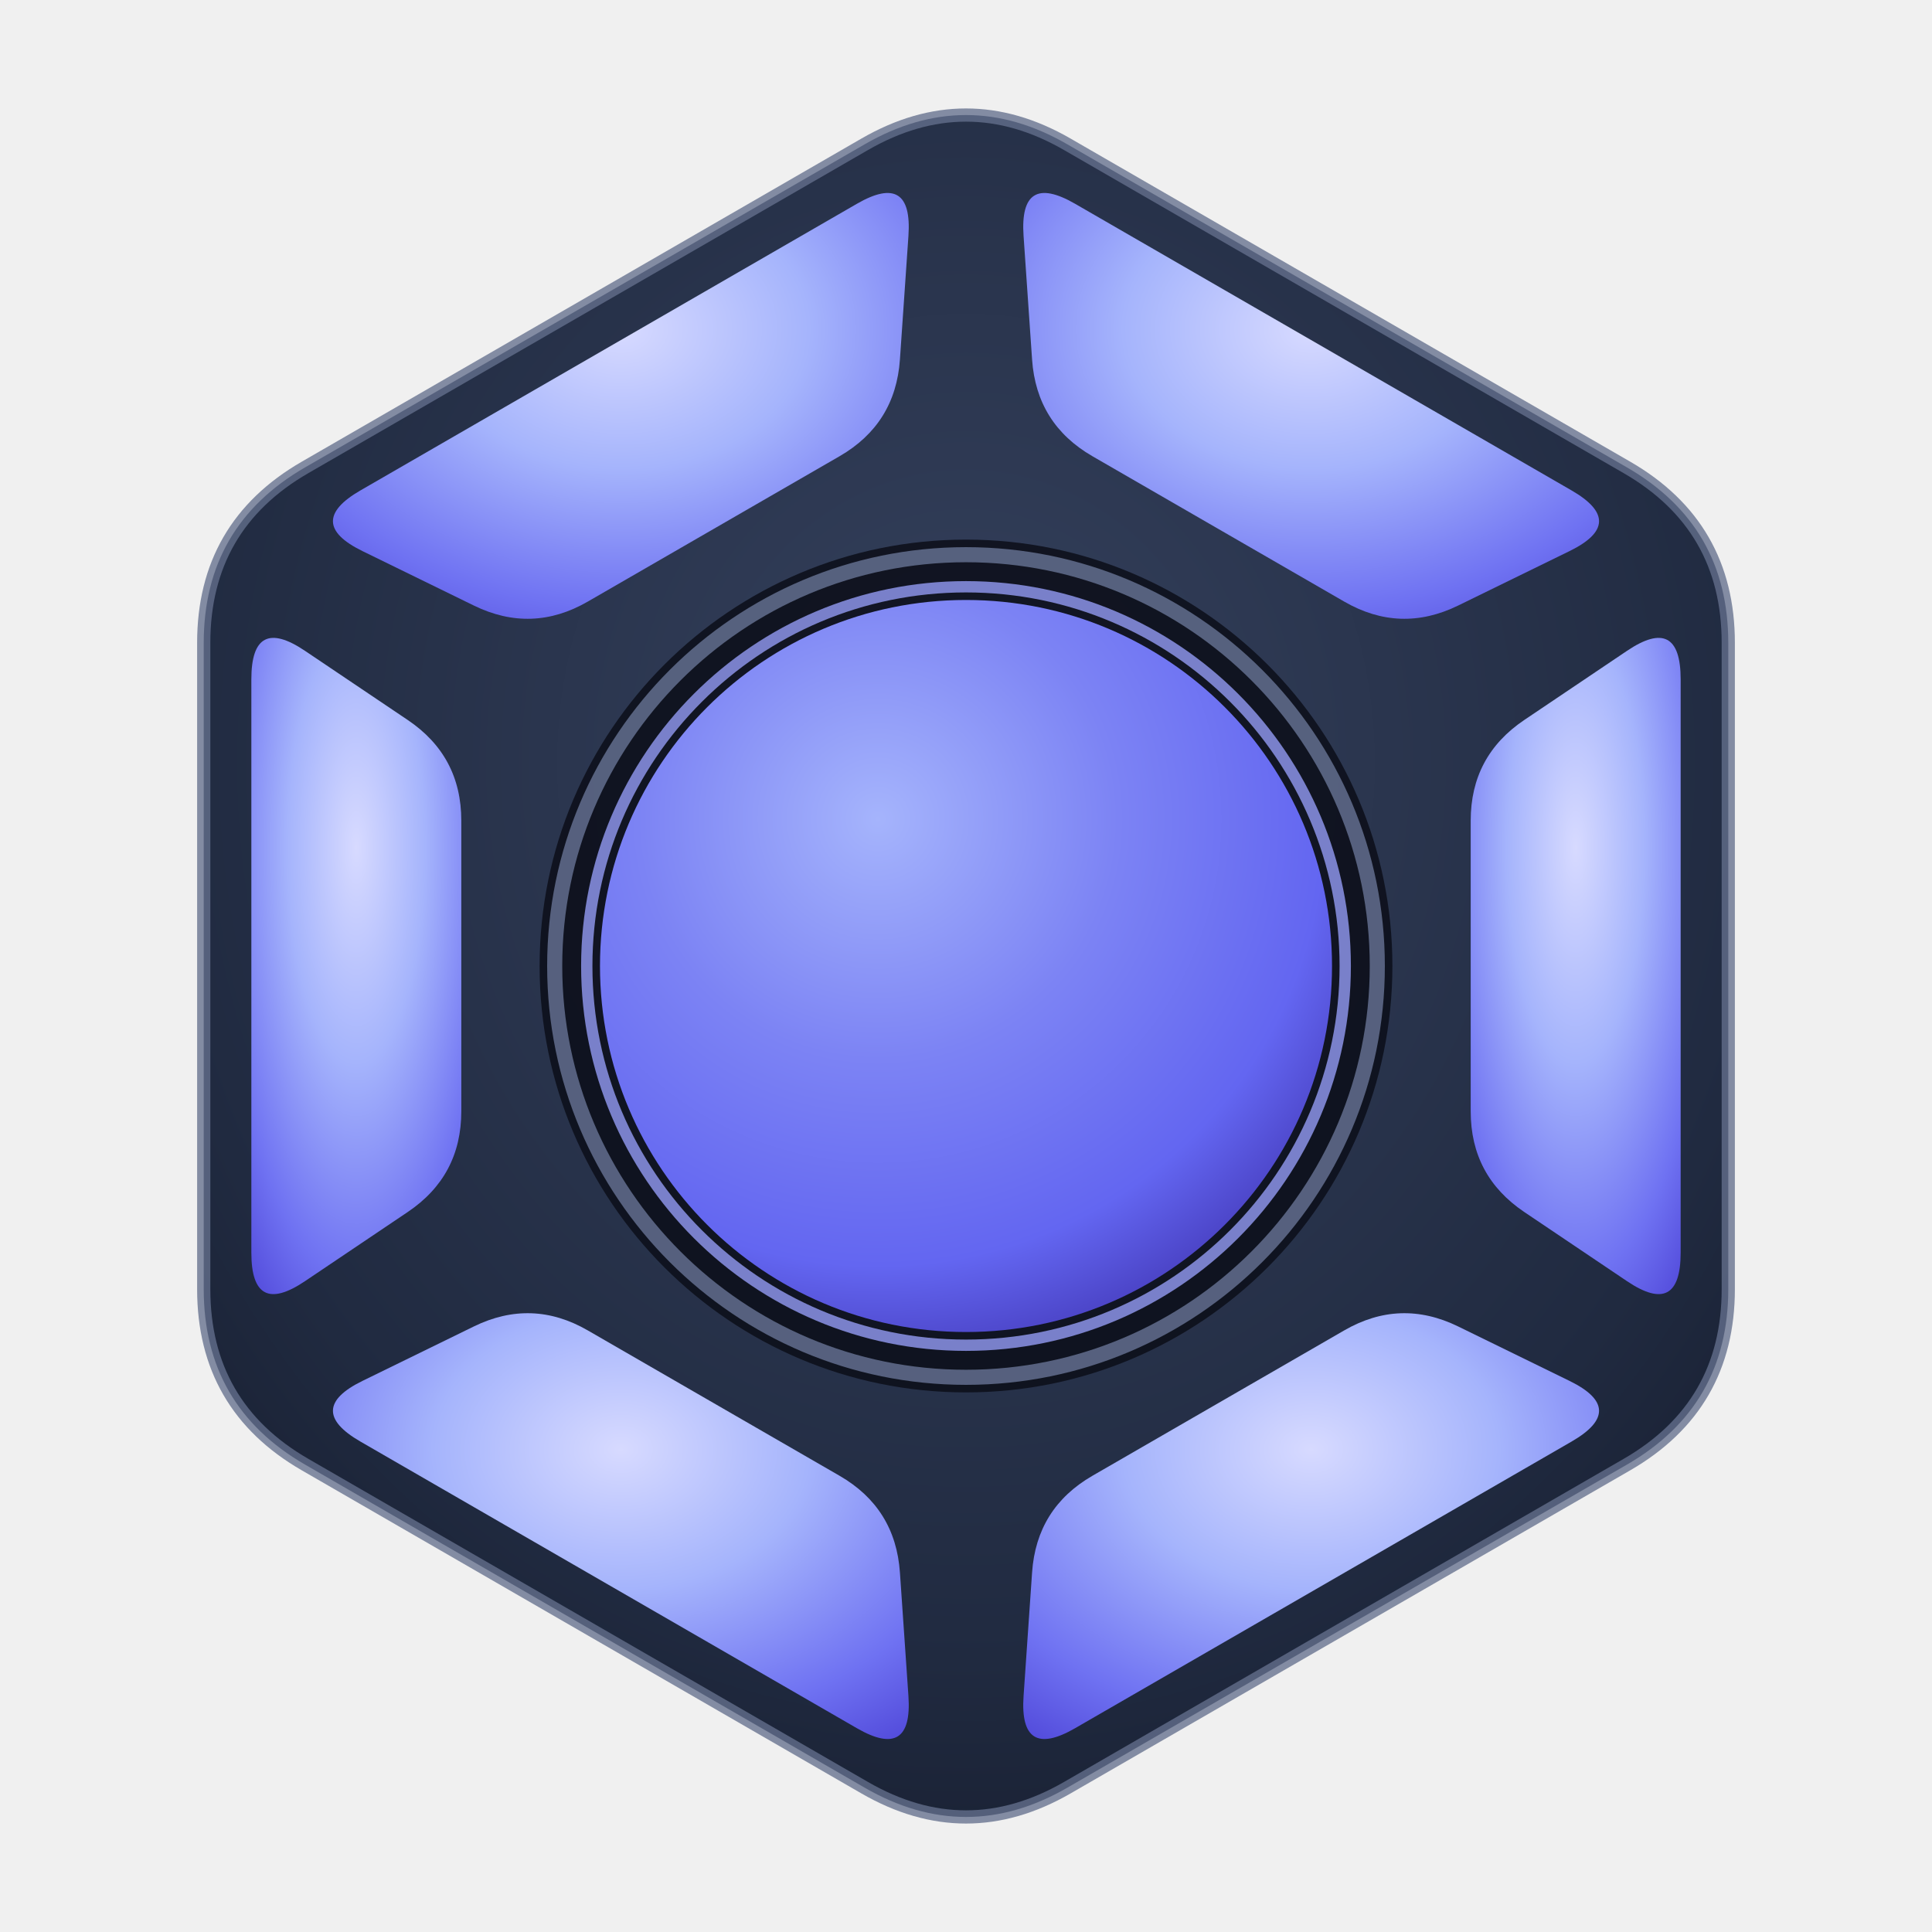
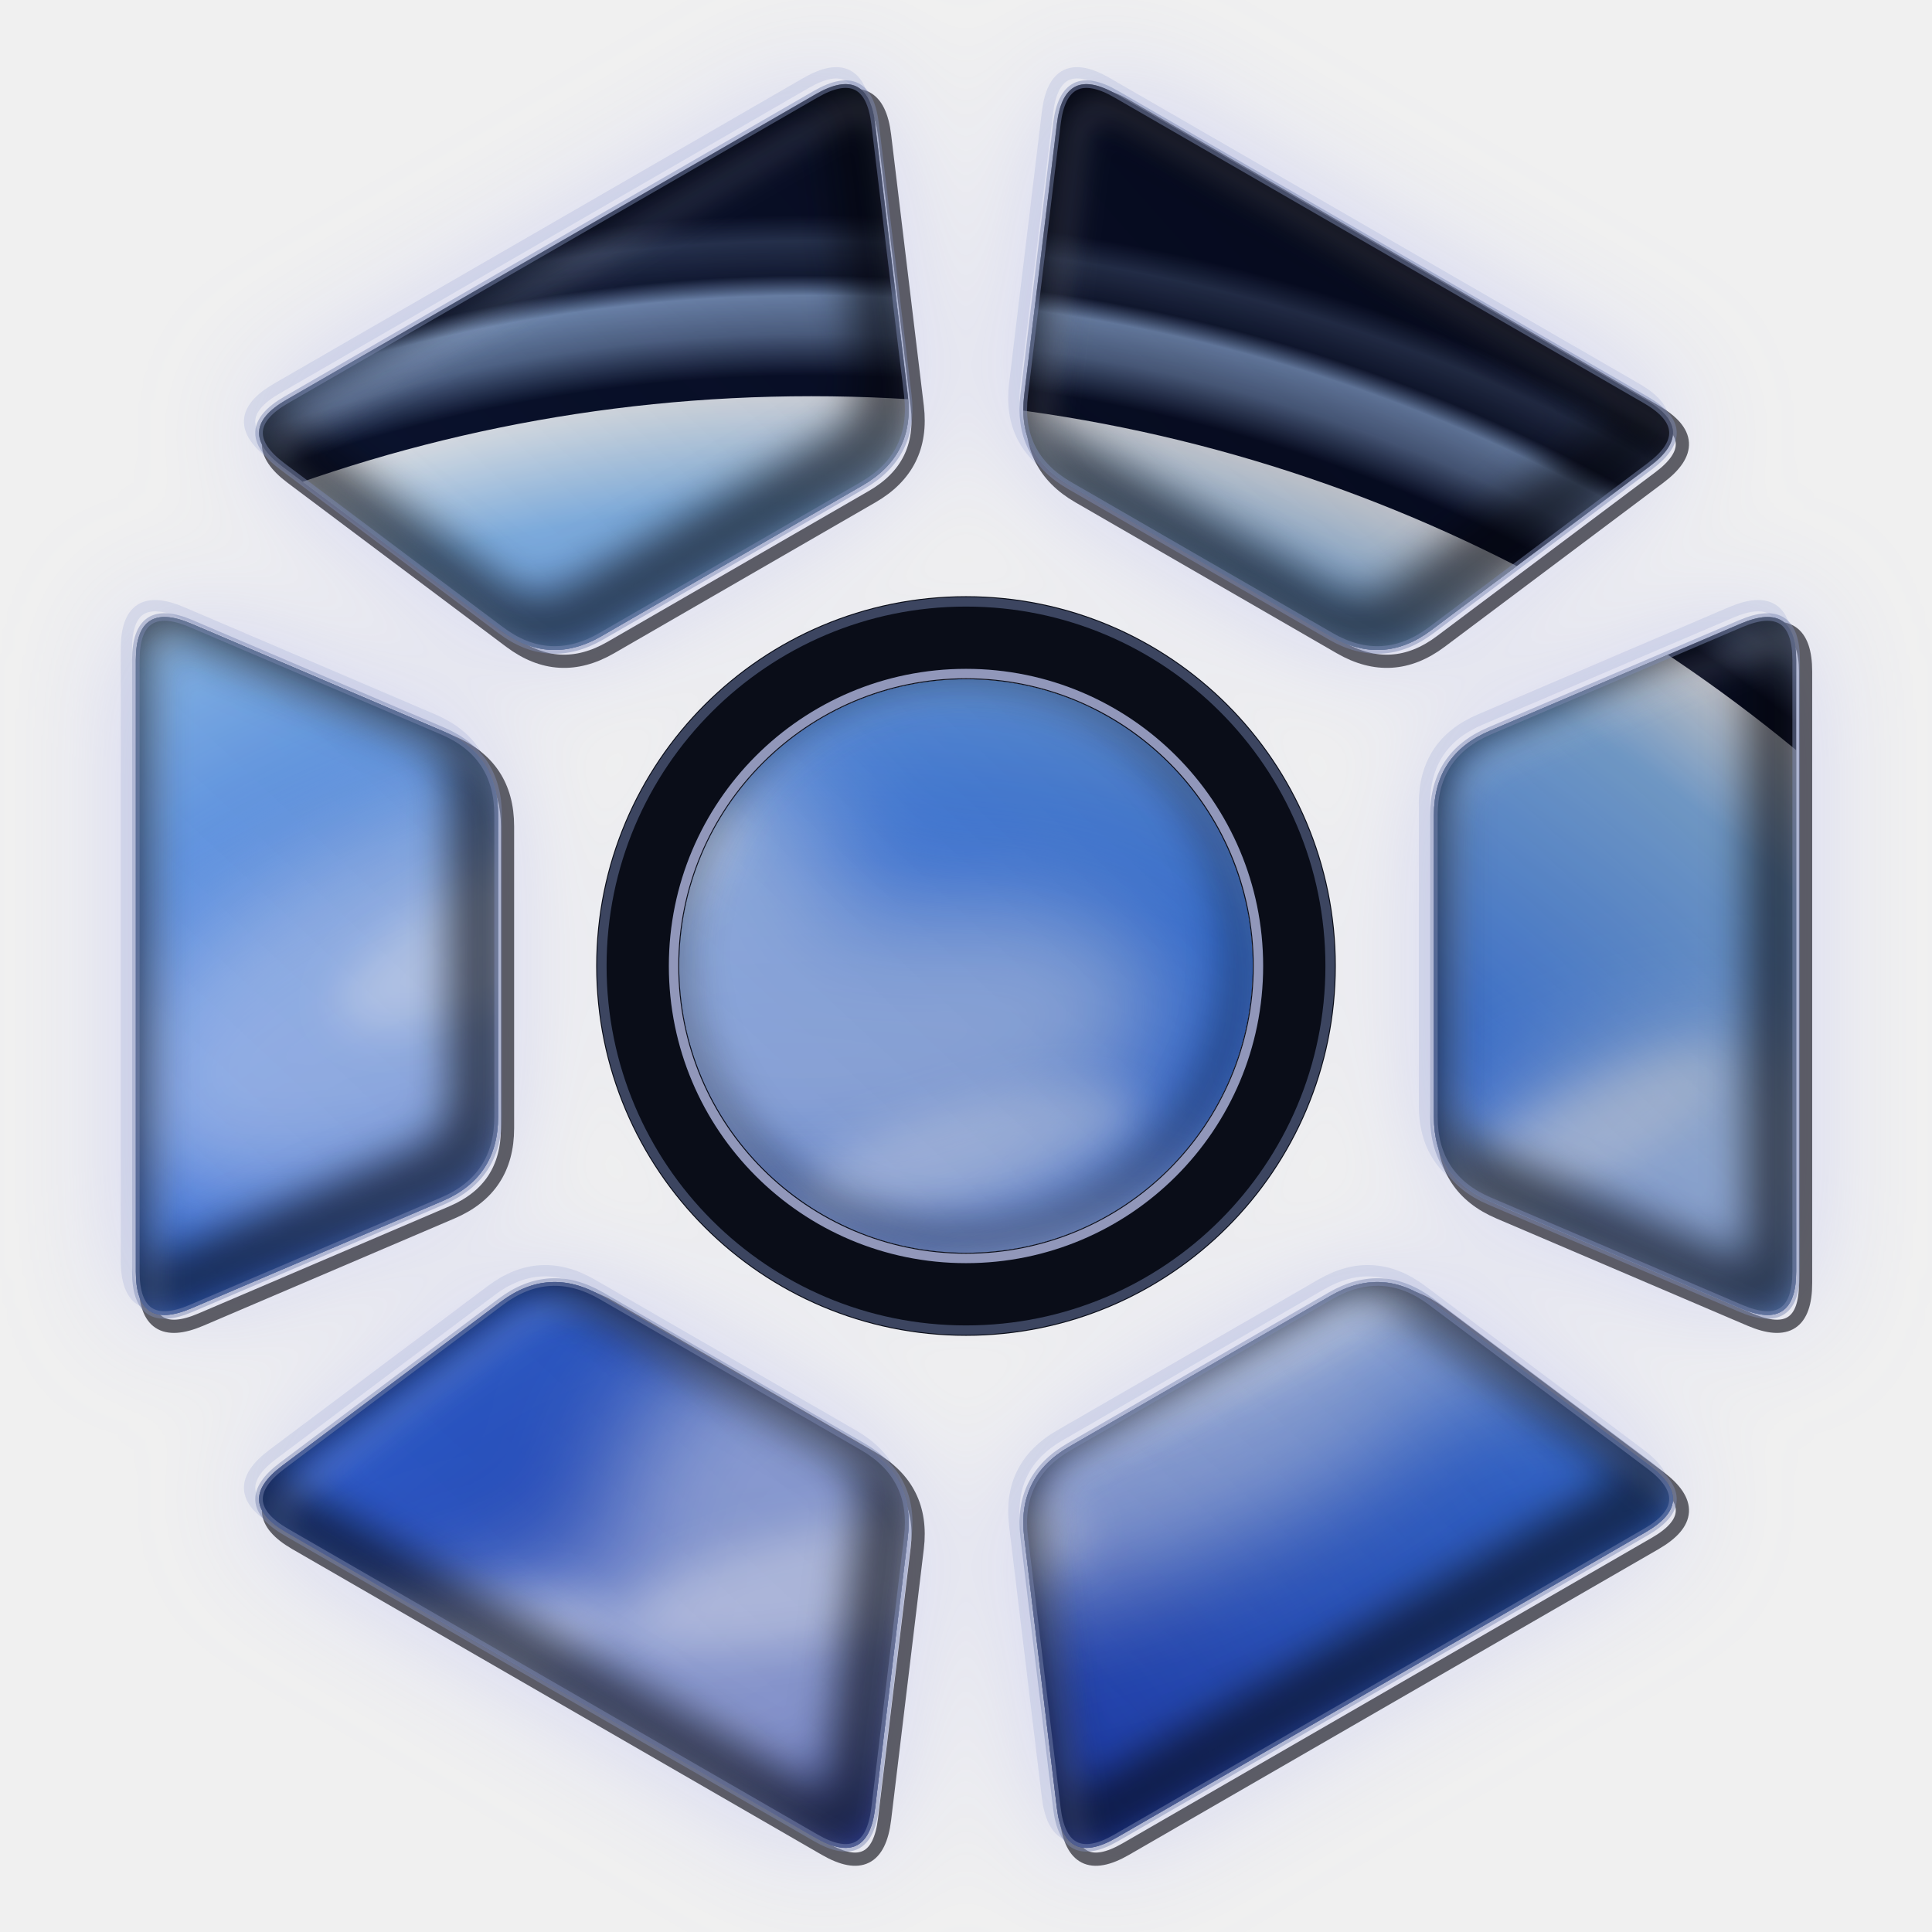
- <svg xmlns="http://www.w3.org/2000/svg" viewBox="0 0 1024 1024">
+ <svg xmlns="http://www.w3.org/2000/svg" viewBox="0 0 1024 1024" width="1024" height="1024" role="img" aria-label="Cupola mark">
  <defs>
-     <radialGradient id="body" cx="50%" cy="38%" r="74%">
-       <stop offset="0%" stop-color="#35415D" />
-       <stop offset="72%" stop-color="#202A40" />
-       <stop offset="100%" stop-color="#151B2B" />
+     <linearGradient id="mk-space" x1="0.82" y1="0" x2="0.2" y2="0.55">
+       <stop offset="0" stop-color="#050A1E" />
+       <stop offset="1" stop-color="#0D1636" />
+     </linearGradient>
+     <radialGradient id="mk-earth" gradientUnits="userSpaceOnUse" cx="430" cy="1030" r="820">
+       <stop offset="0.08" stop-color="#1B34A6" />
+       <stop offset="0.7" stop-color="#3C7BEC" />
+       <stop offset="0.93" stop-color="#8FC3FA" />
+       <stop offset="0.988" stop-color="#E2F0FF" />
+       <stop offset="1" stop-color="#F2F7FF" />
    </radialGradient>
-     <radialGradient id="pane" cx="50%" cy="32%" r="86%">
-       <stop offset="0%" stop-color="#D7DAFF" />
-       <stop offset="38%" stop-color="#A5B4FC" />
-       <stop offset="76%" stop-color="#6F72F2" />
-       <stop offset="100%" stop-color="#4F46D8" />
+     <radialGradient id="mk-halo" gradientUnits="userSpaceOnUse" cx="430" cy="1030" r="884">
+       <stop offset="0.94" stop-color="#A9CCFF" stop-opacity="0" />
+       <stop offset="0.965" stop-color="#A9CCFF" stop-opacity="0.5" />
+       <stop offset="0.988" stop-color="#A9CCFF" stop-opacity="0.72" />
+       <stop offset="1" stop-color="#A9CCFF" stop-opacity="0" />
    </radialGradient>
-     <radialGradient id="oculus" cx="38%" cy="30%" r="78%">
-       <stop offset="0%" stop-color="#A5B4FC" />
-       <stop offset="42%" stop-color="#7C83F4" />
-       <stop offset="78%" stop-color="#6366F1" />
-       <stop offset="100%" stop-color="#4338B8" />
+     <radialGradient id="mk-airglow" gradientUnits="userSpaceOnUse" cx="430" cy="1030" r="916">
+       <stop offset="0.955" stop-color="#A9CCFF" stop-opacity="0" />
+       <stop offset="0.985" stop-color="#A9CCFF" stop-opacity="0.22" />
+       <stop offset="1" stop-color="#A9CCFF" stop-opacity="0" />
    </radialGradient>
-     <radialGradient id="oculusGlow" cx="50%" cy="50%" r="50%">
-       <stop offset="0%" stop-color="#818CF8" stop-opacity="0.46" />
-       <stop offset="100%" stop-color="#6366F1" stop-opacity="0" />
-     </radialGradient>
+     <linearGradient id="mk-terminator" x1="0.06" y1="1" x2="0.94" y2="0.06">
+       <stop offset="0" stop-color="#03050F" stop-opacity="0" />
+       <stop offset="0.55" stop-color="#03050F" stop-opacity="0.14" />
+       <stop offset="1" stop-color="#03050F" stop-opacity="0.34" />
+     </linearGradient>
+     <filter id="mk-soft" x="-45%" y="-45%" width="190%" height="190%" color-interpolation-filters="sRGB">
+       <feGaussianBlur stdDeviation="11" />
+     </filter>
+     <filter id="mk-tight" x="-45%" y="-45%" width="190%" height="190%" color-interpolation-filters="sRGB">
+       <feGaussianBlur stdDeviation="7" />
+     </filter>
+     <filter id="mk-glow" x="-45%" y="-45%" width="190%" height="190%" color-interpolation-filters="sRGB">
+       <feGaussianBlur stdDeviation="34" />
+     </filter>
+     <filter id="mk-cloud" x="-45%" y="-45%" width="190%" height="190%" color-interpolation-filters="sRGB">
+       <feGaussianBlur stdDeviation="30" />
+     </filter>
+     <filter id="mk-wisp" x="-45%" y="-45%" width="190%" height="190%" color-interpolation-filters="sRGB">
+       <feGaussianBlur stdDeviation="12" />
+     </filter>
+     <clipPath id="mk-all">
+       <path d="M 432 264 L 592 264 Q 624 264 636.57 234.57 L 693.43 101.43 Q 706 72 674 72 L 350 72 Q 318 72 330.57 101.43 L 387.43 234.57 Q 400 264 432 264 Z" transform="rotate(30 512 512)" />
+       <path d="M 432 264 L 592 264 Q 624 264 636.57 234.57 L 693.43 101.43 Q 706 72 674 72 L 350 72 Q 318 72 330.57 101.43 L 387.43 234.57 Q 400 264 432 264 Z" transform="rotate(90 512 512)" />
+       <path d="M 432 264 L 592 264 Q 624 264 636.57 234.57 L 693.43 101.43 Q 706 72 674 72 L 350 72 Q 318 72 330.57 101.43 L 387.43 234.57 Q 400 264 432 264 Z" transform="rotate(150 512 512)" />
+       <path d="M 432 264 L 592 264 Q 624 264 636.57 234.57 L 693.43 101.43 Q 706 72 674 72 L 350 72 Q 318 72 330.57 101.43 L 387.43 234.57 Q 400 264 432 264 Z" transform="rotate(210 512 512)" />
+       <path d="M 432 264 L 592 264 Q 624 264 636.57 234.57 L 693.43 101.43 Q 706 72 674 72 L 350 72 Q 318 72 330.57 101.43 L 387.43 234.57 Q 400 264 432 264 Z" transform="rotate(270 512 512)" />
+       <path d="M 432 264 L 592 264 Q 624 264 636.57 234.57 L 693.43 101.43 Q 706 72 674 72 L 350 72 Q 318 72 330.57 101.43 L 387.43 234.57 Q 400 264 432 264 Z" transform="rotate(330 512 512)" />
+       <circle cx="512" cy="512" r="152" />
+     </clipPath>
  </defs>
-   <path d="M458.31 76.48Q512 45.48 565.69 76.48L862.32 247.74Q916.02 278.74 916.02 340.74L916.02 683.26Q916.02 745.26 862.32 776.26L565.69 947.52Q512 978.52 458.31 947.52L161.68 776.26Q107.98 745.26 107.98 683.26L107.98 340.74Q107.98 278.74 161.68 247.74Z" fill="url(#body)" />
-   <path d="M458.31 76.48Q512 45.48 565.69 76.48L862.32 247.74Q916.02 278.74 916.02 340.74L916.02 683.26Q916.02 745.26 862.32 776.26L565.69 947.52Q512 978.52 458.31 947.52L161.68 776.26Q107.98 745.26 107.98 683.26L107.98 340.74Q107.98 278.74 161.68 247.74Z" fill="none" stroke="#64708D" stroke-width="7" stroke-opacity="0.78" />
-   <path d="M542.51 125.04Q540.15 90.88 569.81 108L832.97 259.94Q862.63 277.06 831.87 292.1L772.88 320.94Q742.12 335.98 712.47 318.86L579.03 241.82Q549.38 224.7 547.02 190.54Z" fill="url(#pane)" />
-   <path d="M862.37 344.94Q890.78 325.82 890.78 360.06L890.78 663.94Q890.78 698.18 862.37 679.06L807.91 642.4Q779.5 623.28 779.5 589.04L779.5 434.96Q779.5 400.72 807.91 381.6Z" fill="url(#pane)" />
-   <path d="M831.87 731.9Q862.63 746.94 832.97 764.06L569.81 916Q540.15 933.12 542.51 898.96L547.02 833.46Q549.38 799.3 579.03 782.18L712.47 705.14Q742.12 688.02 772.88 703.06Z" fill="url(#pane)" />
-   <path d="M481.49 898.96Q483.85 933.12 454.19 916L191.03 764.06Q161.37 746.94 192.13 731.9L251.12 703.06Q281.88 688.02 311.53 705.14L444.97 782.18Q474.62 799.3 476.98 833.46Z" fill="url(#pane)" />
-   <path d="M161.63 679.06Q133.22 698.18 133.22 663.94L133.22 360.06Q133.22 325.82 161.63 344.94L216.09 381.6Q244.5 400.72 244.5 434.96L244.5 589.04Q244.5 623.28 216.09 642.4Z" fill="url(#pane)" />
-   <path d="M192.13 292.1Q161.37 277.06 191.03 259.94L454.19 108Q483.85 90.88 481.49 125.04L476.98 190.54Q474.62 224.7 444.97 241.82L311.53 318.86Q281.88 335.98 251.12 320.94Z" fill="url(#pane)" />
-   <circle cx="512" cy="512" r="226" fill="#0B0E18" fill-opacity="0.84" />
-   <circle cx="512" cy="512" r="218" fill="none" stroke="#667292" stroke-width="8" stroke-opacity="0.82" />
-   <circle cx="512" cy="512" r="201" fill="url(#oculusGlow)" />
-   <circle cx="512" cy="512" r="194" fill="url(#oculus)" />
-   <circle cx="512" cy="512" r="201" fill="none" stroke="#9AA2FF" stroke-width="6" stroke-opacity="0.76" />
+   <g filter="url(#mk-glow)" opacity="0.3" fill="#7C86F6">
+     <path d="M 432 264 L 592 264 Q 624 264 636.57 234.57 L 693.43 101.43 Q 706 72 674 72 L 350 72 Q 318 72 330.57 101.43 L 387.43 234.57 Q 400 264 432 264 Z" transform="rotate(30 512 512)" />
+     <path d="M 432 264 L 592 264 Q 624 264 636.57 234.57 L 693.43 101.43 Q 706 72 674 72 L 350 72 Q 318 72 330.57 101.43 L 387.43 234.57 Q 400 264 432 264 Z" transform="rotate(90 512 512)" />
+     <path d="M 432 264 L 592 264 Q 624 264 636.57 234.57 L 693.43 101.43 Q 706 72 674 72 L 350 72 Q 318 72 330.57 101.43 L 387.43 234.57 Q 400 264 432 264 Z" transform="rotate(150 512 512)" />
+     <path d="M 432 264 L 592 264 Q 624 264 636.57 234.57 L 693.43 101.43 Q 706 72 674 72 L 350 72 Q 318 72 330.57 101.43 L 387.43 234.57 Q 400 264 432 264 Z" transform="rotate(210 512 512)" />
+     <path d="M 432 264 L 592 264 Q 624 264 636.57 234.57 L 693.43 101.43 Q 706 72 674 72 L 350 72 Q 318 72 330.57 101.43 L 387.43 234.57 Q 400 264 432 264 Z" transform="rotate(270 512 512)" />
+     <path d="M 432 264 L 592 264 Q 624 264 636.57 234.57 L 693.43 101.43 Q 706 72 674 72 L 350 72 Q 318 72 330.57 101.43 L 387.43 234.57 Q 400 264 432 264 Z" transform="rotate(330 512 512)" />
+     <circle cx="512" cy="512" r="152" />
+   </g>
+   <g fill="none" stroke="#AEB8DA" stroke-width="6" stroke-opacity="0.34" transform="translate(-5 -6)">
+     <path d="M 432 264 L 592 264 Q 624 264 636.57 234.57 L 693.43 101.43 Q 706 72 674 72 L 350 72 Q 318 72 330.57 101.43 L 387.43 234.57 Q 400 264 432 264 Z" transform="rotate(30 512 512)" />
+     <path d="M 432 264 L 592 264 Q 624 264 636.57 234.57 L 693.43 101.43 Q 706 72 674 72 L 350 72 Q 318 72 330.57 101.43 L 387.43 234.57 Q 400 264 432 264 Z" transform="rotate(90 512 512)" />
+     <path d="M 432 264 L 592 264 Q 624 264 636.57 234.57 L 693.43 101.43 Q 706 72 674 72 L 350 72 Q 318 72 330.57 101.43 L 387.43 234.57 Q 400 264 432 264 Z" transform="rotate(150 512 512)" />
+     <path d="M 432 264 L 592 264 Q 624 264 636.57 234.57 L 693.43 101.43 Q 706 72 674 72 L 350 72 Q 318 72 330.57 101.43 L 387.43 234.57 Q 400 264 432 264 Z" transform="rotate(210 512 512)" />
+     <path d="M 432 264 L 592 264 Q 624 264 636.57 234.57 L 693.43 101.43 Q 706 72 674 72 L 350 72 Q 318 72 330.57 101.43 L 387.43 234.57 Q 400 264 432 264 Z" transform="rotate(270 512 512)" />
+     <path d="M 432 264 L 592 264 Q 624 264 636.57 234.57 L 693.43 101.43 Q 706 72 674 72 L 350 72 Q 318 72 330.57 101.43 L 387.43 234.57 Q 400 264 432 264 Z" transform="rotate(330 512 512)" />
+     <circle cx="512" cy="512" r="152" />
+   </g>
+   <g fill="none" stroke="#02030A" stroke-width="7" stroke-opacity="0.6" transform="translate(5 6)">
+     <path d="M 432 264 L 592 264 Q 624 264 636.57 234.57 L 693.43 101.43 Q 706 72 674 72 L 350 72 Q 318 72 330.57 101.43 L 387.43 234.57 Q 400 264 432 264 Z" transform="rotate(30 512 512)" />
+     <path d="M 432 264 L 592 264 Q 624 264 636.57 234.57 L 693.43 101.43 Q 706 72 674 72 L 350 72 Q 318 72 330.57 101.43 L 387.43 234.57 Q 400 264 432 264 Z" transform="rotate(90 512 512)" />
+     <path d="M 432 264 L 592 264 Q 624 264 636.57 234.57 L 693.43 101.43 Q 706 72 674 72 L 350 72 Q 318 72 330.57 101.43 L 387.43 234.57 Q 400 264 432 264 Z" transform="rotate(150 512 512)" />
+     <path d="M 432 264 L 592 264 Q 624 264 636.57 234.57 L 693.43 101.43 Q 706 72 674 72 L 350 72 Q 318 72 330.57 101.43 L 387.43 234.57 Q 400 264 432 264 Z" transform="rotate(210 512 512)" />
+     <path d="M 432 264 L 592 264 Q 624 264 636.57 234.57 L 693.43 101.43 Q 706 72 674 72 L 350 72 Q 318 72 330.57 101.43 L 387.43 234.57 Q 400 264 432 264 Z" transform="rotate(270 512 512)" />
+     <path d="M 432 264 L 592 264 Q 624 264 636.57 234.57 L 693.43 101.43 Q 706 72 674 72 L 350 72 Q 318 72 330.57 101.43 L 387.43 234.57 Q 400 264 432 264 Z" transform="rotate(330 512 512)" />
+     <circle cx="512" cy="512" r="152" />
+   </g>
+   <g clip-path="url(#mk-all)">
+     <rect width="1024" height="1024" fill="url(#mk-space)" />
+     <circle cx="430" cy="1030" r="916" fill="url(#mk-airglow)" />
+     <circle cx="430" cy="1030" r="884" fill="url(#mk-halo)" />
+     <circle cx="430" cy="1030" r="820" fill="url(#mk-earth)" />
+     <g fill="#FDFDFF" opacity="0.5" filter="url(#mk-cloud)">
+       <ellipse cx="250" cy="520" rx="210" ry="96" transform="rotate(-22 250 520)" />
+       <ellipse cx="470" cy="556" rx="150" ry="74" transform="rotate(-14 470 556)" />
+       <ellipse cx="556" cy="742" rx="242" ry="104" transform="rotate(-16 556 742)" />
+       <ellipse cx="868" cy="640" rx="146" ry="80" transform="rotate(-24 868 640)" />
+       <ellipse cx="308" cy="920" rx="200" ry="86" transform="rotate(-12 308 920)" />
+     </g>
+     <g fill="#FFFFFF" opacity="0.36" filter="url(#mk-wisp)">
+       <ellipse cx="286" cy="486" rx="118" ry="34" transform="rotate(-26 286 486)" />
+       <ellipse cx="512" cy="612" rx="96" ry="26" transform="rotate(-16 512 612)" />
+       <ellipse cx="628" cy="716" rx="140" ry="32" transform="rotate(-18 628 716)" />
+       <ellipse cx="452" cy="836" rx="126" ry="30" transform="rotate(-12 452 836)" />
+       <ellipse cx="838" cy="602" rx="88" ry="24" transform="rotate(-28 838 602)" />
+       <ellipse cx="196" cy="880" rx="132" ry="30" transform="rotate(-10 196 880)" />
+     </g>
+     <rect width="1024" height="1024" fill="url(#mk-terminator)" />
+     <g filter="url(#mk-soft)" opacity="0.62">
+       <g fill="none" stroke="#04050A" stroke-width="34" transform="translate(-9 -12)">
+         <path d="M 432 264 L 592 264 Q 624 264 636.57 234.57 L 693.43 101.43 Q 706 72 674 72 L 350 72 Q 318 72 330.57 101.43 L 387.43 234.57 Q 400 264 432 264 Z" transform="rotate(30 512 512)" />
+         <path d="M 432 264 L 592 264 Q 624 264 636.57 234.57 L 693.43 101.43 Q 706 72 674 72 L 350 72 Q 318 72 330.57 101.43 L 387.43 234.57 Q 400 264 432 264 Z" transform="rotate(90 512 512)" />
+         <path d="M 432 264 L 592 264 Q 624 264 636.57 234.57 L 693.43 101.43 Q 706 72 674 72 L 350 72 Q 318 72 330.57 101.43 L 387.43 234.57 Q 400 264 432 264 Z" transform="rotate(150 512 512)" />
+         <path d="M 432 264 L 592 264 Q 624 264 636.57 234.57 L 693.43 101.43 Q 706 72 674 72 L 350 72 Q 318 72 330.57 101.43 L 387.43 234.57 Q 400 264 432 264 Z" transform="rotate(210 512 512)" />
+         <path d="M 432 264 L 592 264 Q 624 264 636.57 234.57 L 693.43 101.43 Q 706 72 674 72 L 350 72 Q 318 72 330.57 101.43 L 387.43 234.57 Q 400 264 432 264 Z" transform="rotate(270 512 512)" />
+         <path d="M 432 264 L 592 264 Q 624 264 636.57 234.57 L 693.43 101.43 Q 706 72 674 72 L 350 72 Q 318 72 330.57 101.43 L 387.43 234.57 Q 400 264 432 264 Z" transform="rotate(330 512 512)" />
+       </g>
+     </g>
+     <g filter="url(#mk-tight)" opacity="0.13">
+       <g fill="none" stroke="#F2F4FF" stroke-width="12" transform="translate(9 12)">
+         <path d="M 432 264 L 592 264 Q 624 264 636.57 234.57 L 693.43 101.43 Q 706 72 674 72 L 350 72 Q 318 72 330.57 101.43 L 387.43 234.57 Q 400 264 432 264 Z" transform="rotate(30 512 512)" />
+         <path d="M 432 264 L 592 264 Q 624 264 636.57 234.57 L 693.43 101.43 Q 706 72 674 72 L 350 72 Q 318 72 330.57 101.43 L 387.43 234.57 Q 400 264 432 264 Z" transform="rotate(90 512 512)" />
+         <path d="M 432 264 L 592 264 Q 624 264 636.57 234.57 L 693.43 101.43 Q 706 72 674 72 L 350 72 Q 318 72 330.57 101.43 L 387.43 234.57 Q 400 264 432 264 Z" transform="rotate(150 512 512)" />
+         <path d="M 432 264 L 592 264 Q 624 264 636.57 234.57 L 693.43 101.43 Q 706 72 674 72 L 350 72 Q 318 72 330.57 101.43 L 387.43 234.57 Q 400 264 432 264 Z" transform="rotate(210 512 512)" />
+         <path d="M 432 264 L 592 264 Q 624 264 636.57 234.57 L 693.43 101.43 Q 706 72 674 72 L 350 72 Q 318 72 330.57 101.43 L 387.43 234.57 Q 400 264 432 264 Z" transform="rotate(270 512 512)" />
+         <path d="M 432 264 L 592 264 Q 624 264 636.57 234.57 L 693.43 101.43 Q 706 72 674 72 L 350 72 Q 318 72 330.57 101.43 L 387.43 234.57 Q 400 264 432 264 Z" transform="rotate(330 512 512)" />
+       </g>
+     </g>
+     <g filter="url(#mk-soft)" opacity="0.42">
+       <g fill="none" stroke="#04050A" stroke-width="16" transform="translate(-5 -7)">
+         <circle cx="512" cy="512" r="152" />
+       </g>
+     </g>
+     <g filter="url(#mk-tight)" opacity="0.08">
+       <g fill="none" stroke="#F2F4FF" stroke-width="9" transform="translate(5 7)">
+         <circle cx="512" cy="512" r="152" />
+       </g>
+     </g>
+   </g>
+   <g fill="none" stroke="#7E8AB4" stroke-width="4" stroke-opacity="0.48">
+     <path d="M 432 264 L 592 264 Q 624 264 636.57 234.57 L 693.43 101.43 Q 706 72 674 72 L 350 72 Q 318 72 330.57 101.43 L 387.43 234.57 Q 400 264 432 264 Z" transform="rotate(30 512 512)" />
+     <path d="M 432 264 L 592 264 Q 624 264 636.57 234.57 L 693.43 101.43 Q 706 72 674 72 L 350 72 Q 318 72 330.57 101.43 L 387.43 234.57 Q 400 264 432 264 Z" transform="rotate(90 512 512)" />
+     <path d="M 432 264 L 592 264 Q 624 264 636.57 234.57 L 693.43 101.43 Q 706 72 674 72 L 350 72 Q 318 72 330.57 101.43 L 387.43 234.57 Q 400 264 432 264 Z" transform="rotate(150 512 512)" />
+     <path d="M 432 264 L 592 264 Q 624 264 636.57 234.57 L 693.43 101.43 Q 706 72 674 72 L 350 72 Q 318 72 330.57 101.43 L 387.43 234.57 Q 400 264 432 264 Z" transform="rotate(210 512 512)" />
+     <path d="M 432 264 L 592 264 Q 624 264 636.57 234.57 L 693.43 101.43 Q 706 72 674 72 L 350 72 Q 318 72 330.57 101.43 L 387.43 234.57 Q 400 264 432 264 Z" transform="rotate(270 512 512)" />
+     <path d="M 432 264 L 592 264 Q 624 264 636.57 234.57 L 693.43 101.43 Q 706 72 674 72 L 350 72 Q 318 72 330.57 101.43 L 387.43 234.57 Q 400 264 432 264 Z" transform="rotate(330 512 512)" />
+   </g>
+   <g>
+     <circle cx="512" cy="512" r="174" fill="none" stroke="#0A0D18" stroke-width="44" />
+     <circle cx="512" cy="512" r="193" fill="none" stroke="#4C5878" stroke-width="5" stroke-opacity="0.75" />
+     <circle cx="512" cy="512" r="155" fill="none" stroke="#CBD2FF" stroke-width="5" stroke-opacity="0.7" />
+   </g>
</svg>
